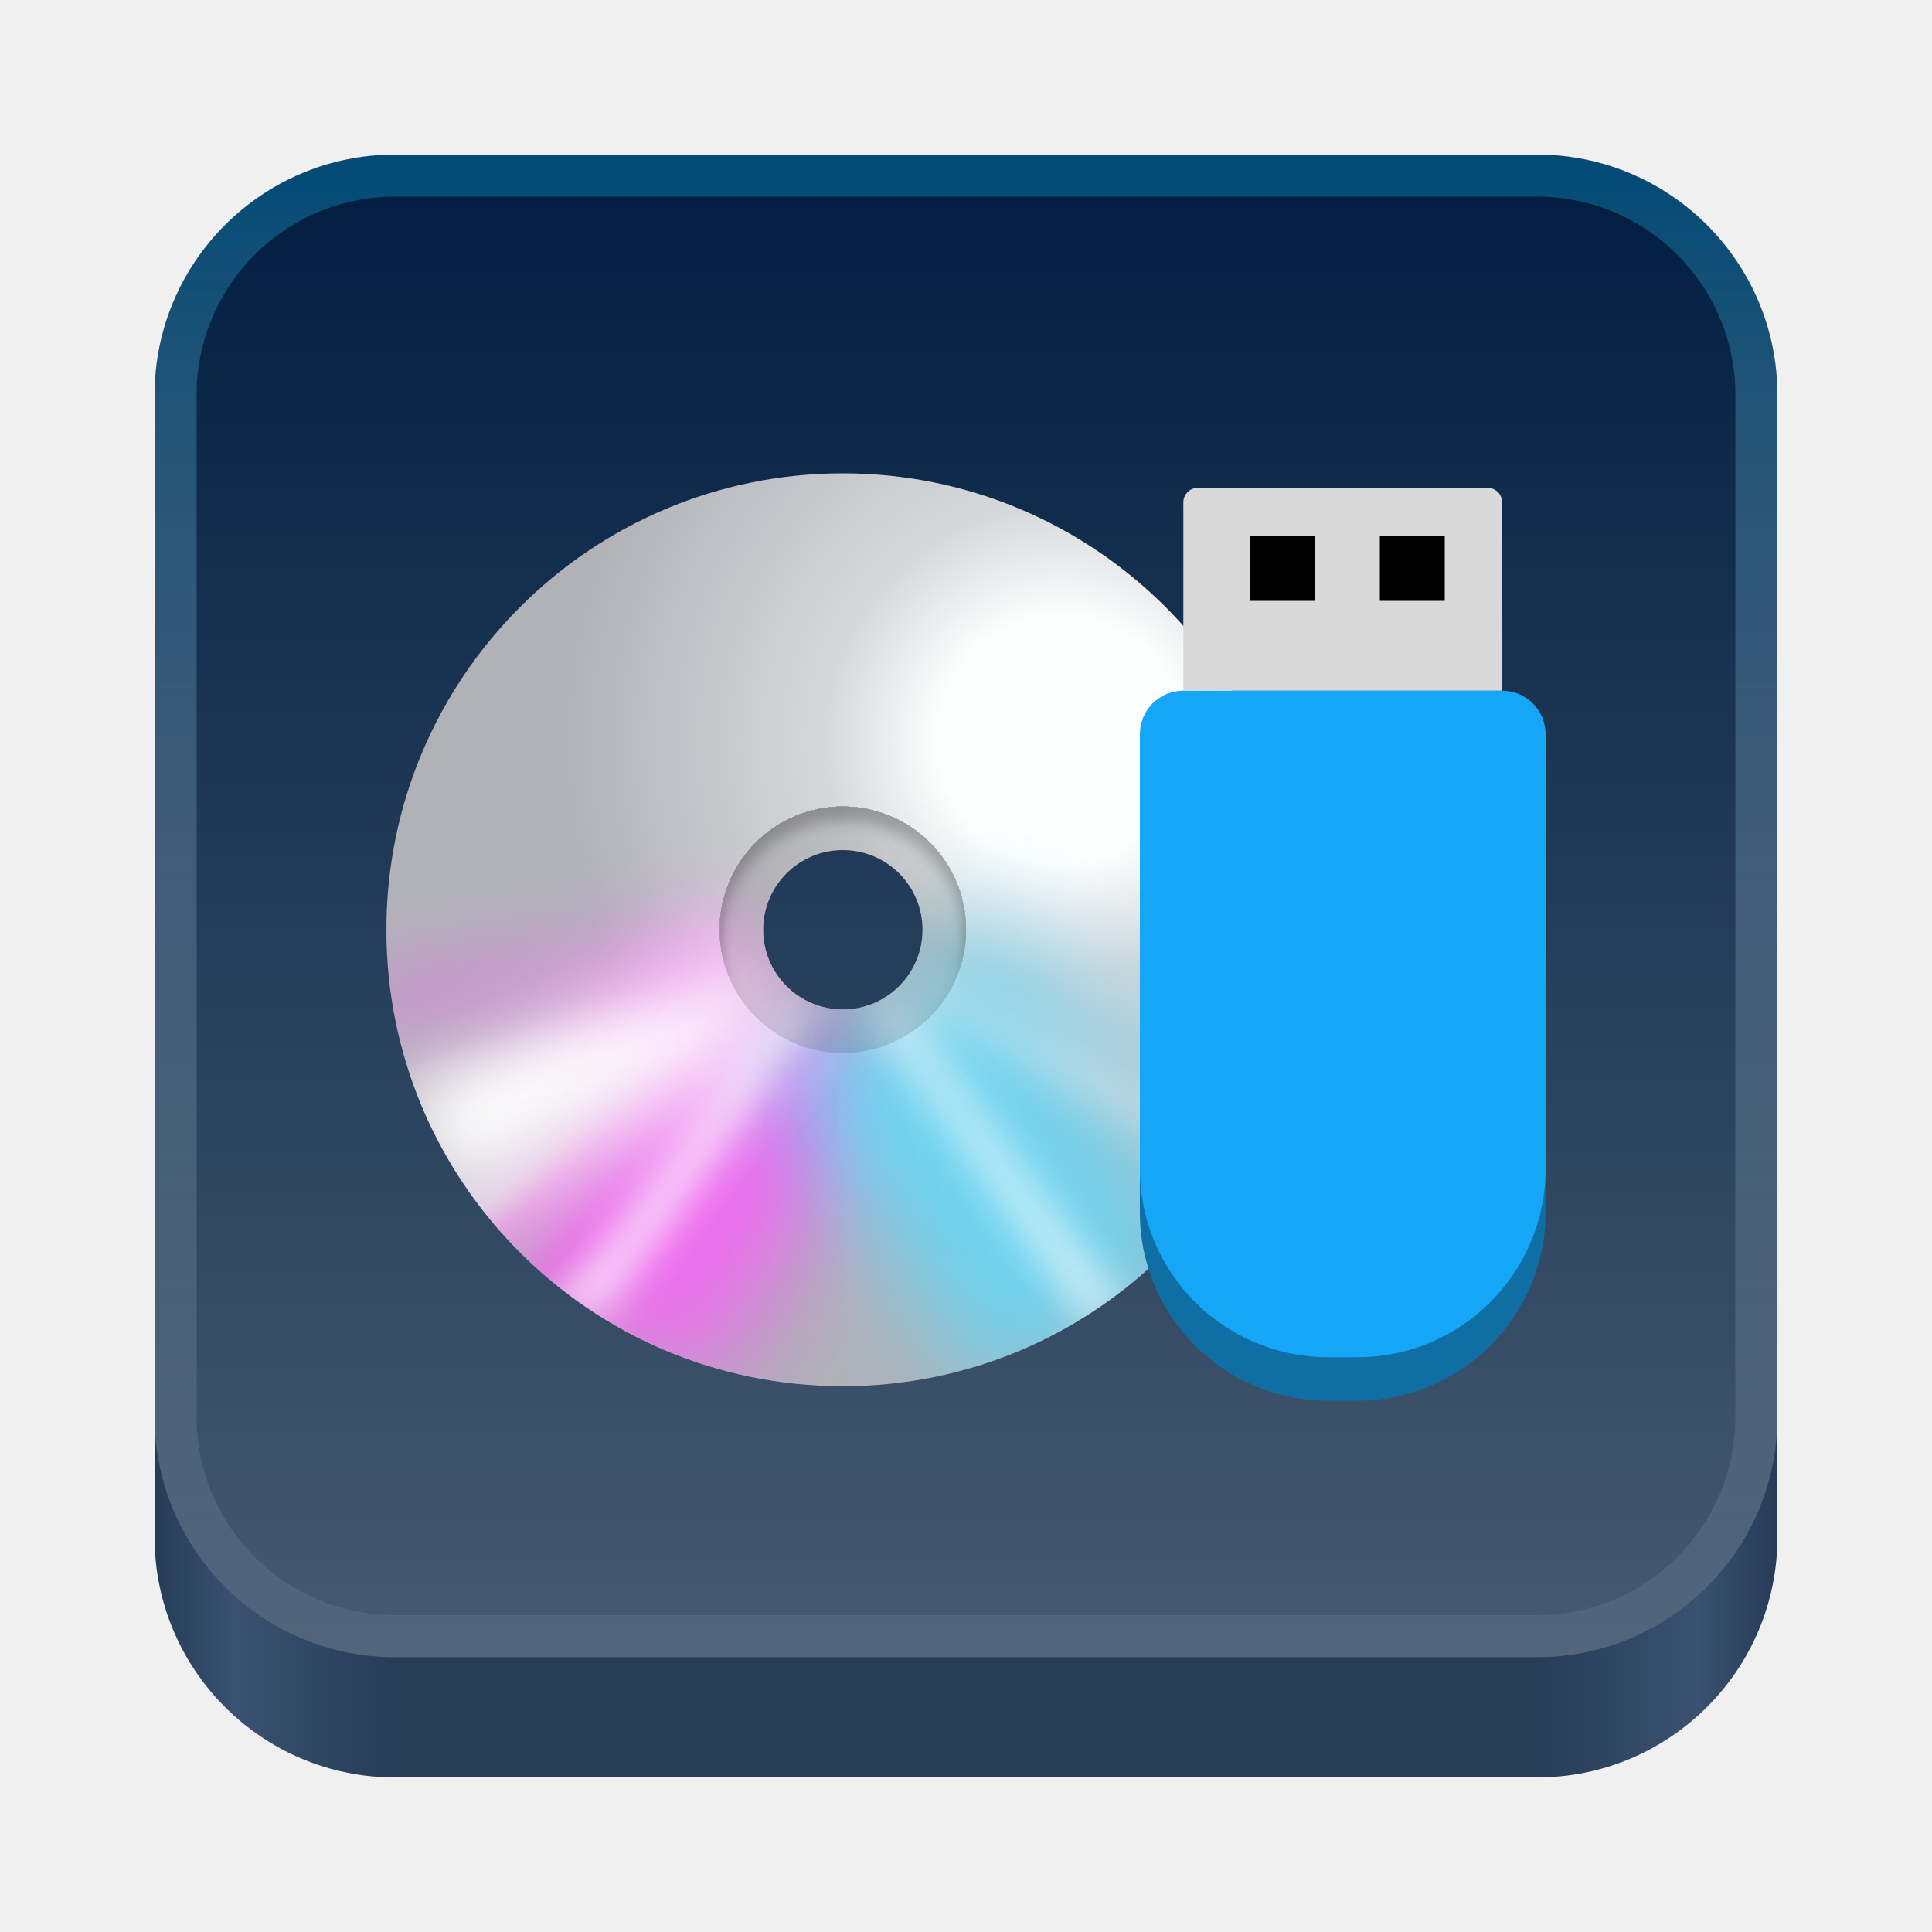
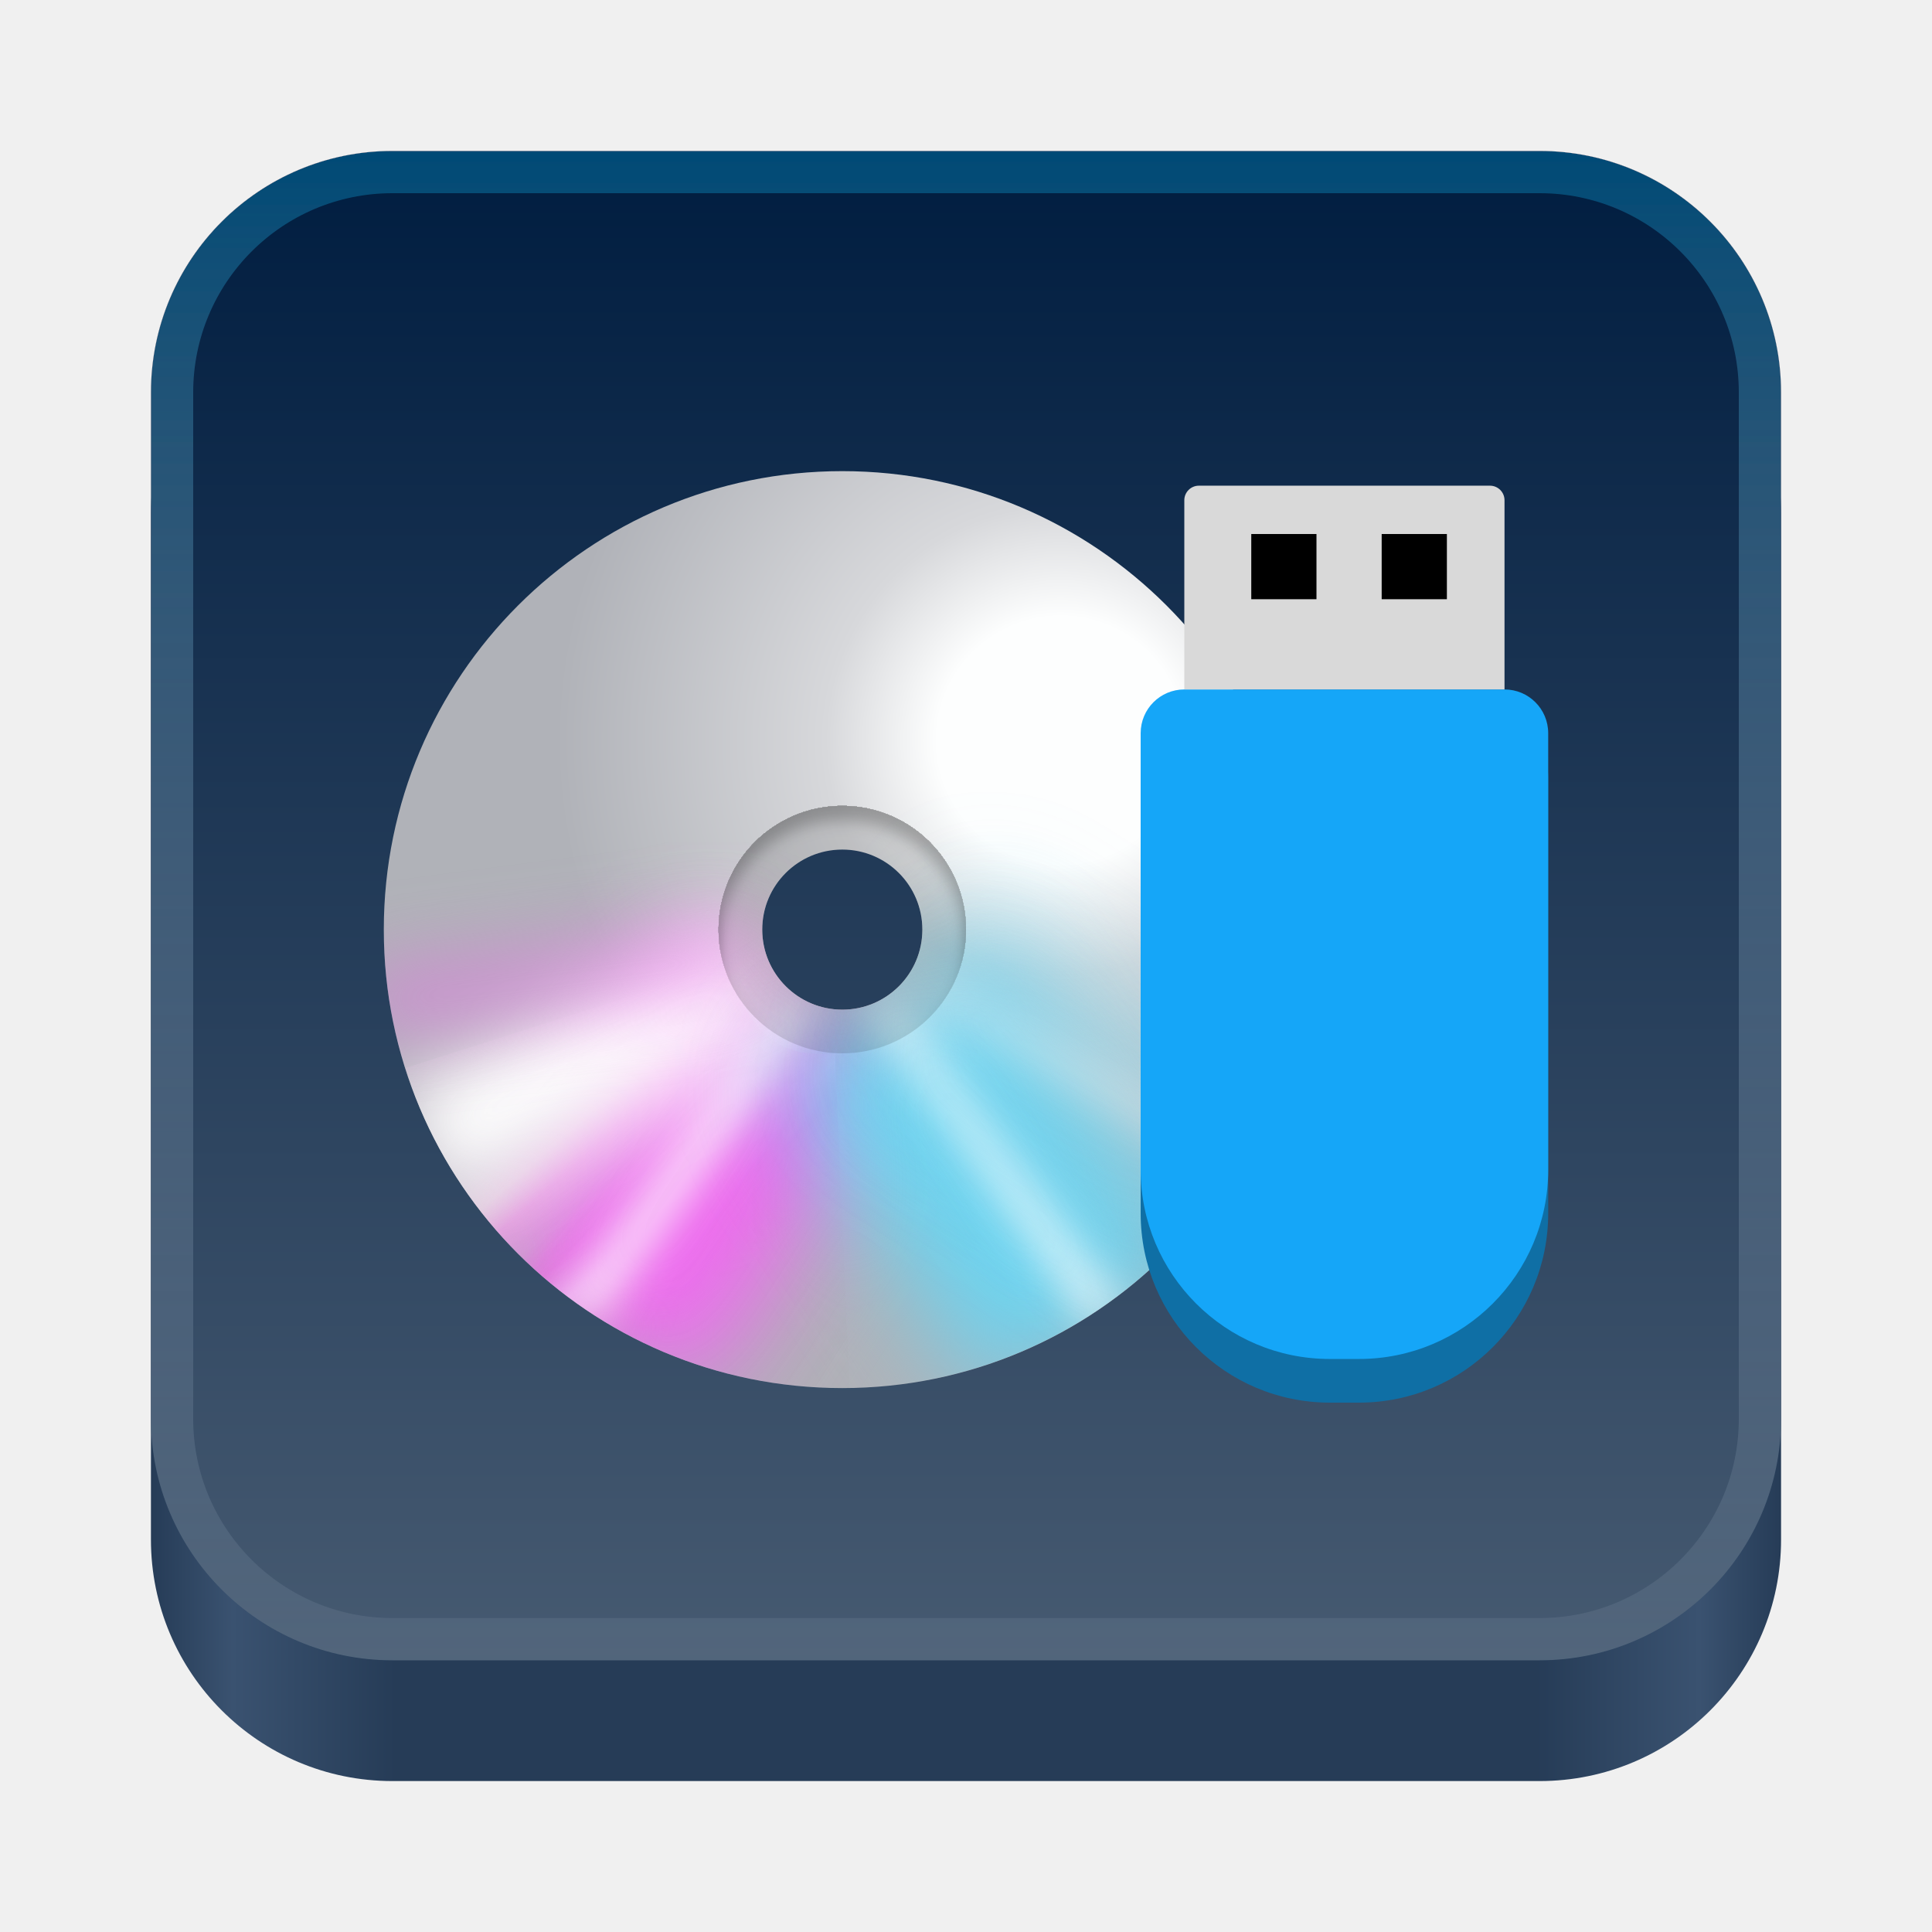
<svg xmlns="http://www.w3.org/2000/svg" width="64" height="64" viewBox="0 0 64 64" fill="none">
-   <rect x="5.12" y="9.102" width="53.76" height="49.778" rx="7.964" fill="url(#paint0_linear_2691_1025)" />
-   <rect x="5.12" y="5.12" width="53.76" height="49.778" rx="7.964" fill="url(#paint1_linear_2691_1025)" />
-   <rect x="5.817" y="5.817" width="52.366" height="48.384" rx="7.268" stroke="url(#paint2_linear_2691_1025)" stroke-width="1.394" style="mix-blend-mode:soft-light" />
-   <g clip-path="url(#clip0_2691_1025)">
-     <path fill-rule="evenodd" clip-rule="evenodd" d="M27.92 15.68C36.27 15.68 43.04 22.449 43.04 30.8C43.04 39.151 36.27 45.92 27.92 45.92C19.569 45.92 12.8 39.151 12.8 30.8C12.8 22.449 19.569 15.68 27.92 15.68ZM27.92 28.16C26.462 28.16 25.28 29.342 25.28 30.8C25.28 32.258 26.462 33.44 27.92 33.44C29.378 33.44 30.56 32.258 30.56 30.8C30.56 29.342 29.378 28.16 27.92 28.16Z" fill="url(#paint3_radial_2691_1025)" />
-     <mask id="mask0_2691_1025" style="mask-type:alpha" maskUnits="userSpaceOnUse" x="12" y="15" width="32" height="31">
-       <path fill-rule="evenodd" clip-rule="evenodd" d="M27.92 15.68C36.27 15.68 43.04 22.449 43.04 30.8C43.04 39.151 36.27 45.92 27.92 45.92C19.569 45.92 12.8 39.151 12.8 30.8C12.8 22.449 19.569 15.68 27.92 15.68ZM27.92 28.16C26.462 28.16 25.28 29.342 25.28 30.8C25.28 32.258 26.462 33.44 27.92 33.44C29.378 33.44 30.56 32.258 30.56 30.8C30.56 29.342 29.378 28.16 27.92 28.16Z" fill="url(#paint4_radial_2691_1025)" />
+   <rect x="5" y="9" width="54" height="50" rx="8" fill="url(#paint0_linear_2689_60599)" />
+   <rect x="5" y="5" width="54" height="50" rx="8" fill="url(#paint1_linear_2689_60599)" />
+   <rect x="5.7" y="5.7" width="52.6" height="48.6" rx="7.3" stroke="url(#paint2_linear_2689_60599)" stroke-width="1.4" style="mix-blend-mode:soft-light" />
+   <g clip-path="url(#clip0_2689_60599)">
+     <path fill-rule="evenodd" clip-rule="evenodd" d="M27.902 15.607C36.29 15.607 43.089 22.407 43.089 30.794C43.089 39.182 36.29 45.982 27.902 45.982C19.514 45.982 12.714 39.182 12.714 30.794C12.714 22.407 19.514 15.607 27.902 15.607ZM27.902 28.143C26.437 28.143 25.25 29.33 25.25 30.794C25.25 32.259 26.437 33.446 27.902 33.446C29.366 33.446 30.554 32.259 30.554 30.794C30.554 29.33 29.366 28.143 27.902 28.143Z" fill="url(#paint3_radial_2689_60599)" />
+     <mask id="mask0_2689_60599" style="mask-type:alpha" maskUnits="userSpaceOnUse" x="12" y="15" width="32" height="31">
+       <path fill-rule="evenodd" clip-rule="evenodd" d="M27.902 15.607C36.29 15.607 43.089 22.407 43.089 30.794C43.089 39.182 36.29 45.982 27.902 45.982C19.514 45.982 12.714 39.182 12.714 30.794C12.714 22.407 19.514 15.607 27.902 15.607ZM27.902 28.143C26.437 28.143 25.25 29.33 25.25 30.794C25.25 32.259 26.437 33.446 27.902 33.446C29.366 33.446 30.554 32.259 30.554 30.794C30.554 29.33 29.366 28.143 27.902 28.143Z" fill="url(#paint4_radial_2689_60599)" />
    </mask>
-     <g mask="url(#mask0_2691_1025)">
-       <path opacity="0.5" d="M24.08 32L13.52 35.36C15.632 42.464 21.44 45.92 28.16 45.92L27.68 34.88C25.568 35.072 24.8 33.92 24.08 32Z" fill="url(#paint5_linear_2691_1025)" />
-       <g filter="url(#filter0_f_2691_1025)">
-         <line x1="26.627" y1="33.47" x2="19.62" y2="44.383" stroke="#EE6DEF" stroke-width="8.16" />
+     <g mask="url(#mask0_2689_60599)">
+       <path opacity="0.5" d="M24.045 32L13.438 35.375C15.559 42.511 21.393 45.982 28.143 45.982L27.661 34.893C25.539 35.086 24.768 33.929 24.045 32Z" fill="url(#paint5_linear_2689_60599)" />
+       <g filter="url(#filter0_f_2689_60599)">
+         <line x1="26.603" y1="33.477" x2="19.564" y2="44.438" stroke="#EE6DEF" stroke-width="8.196" />
      </g>
-       <g filter="url(#filter1_f_2691_1025)">
-         <line x1="26.656" y1="33.139" x2="19.119" y2="43.627" stroke="white" stroke-width="0.96" />
+       <g filter="url(#filter1_f_2689_60599)">
+         <line x1="26.633" y1="33.144" x2="19.062" y2="43.679" stroke="white" stroke-width="0.964" />
      </g>
-       <g filter="url(#filter2_f_2691_1025)">
-         <line x1="24.803" y1="34.321" x2="14.025" y2="41.437" stroke="white" stroke-width="0.96" />
+       <g filter="url(#filter2_f_2689_60599)">
+         <line x1="24.77" y1="34.331" x2="13.944" y2="41.479" stroke="white" stroke-width="0.964" />
      </g>
-       <g filter="url(#filter3_f_2691_1025)">
-         <line x1="25.464" y1="31.994" x2="14.024" y2="37.988" stroke="white" stroke-width="3.84" />
+       <g filter="url(#filter3_f_2689_60599)">
+         <line x1="25.435" y1="31.994" x2="13.944" y2="38.015" stroke="white" stroke-width="3.857" />
      </g>
-       <g filter="url(#filter4_f_2691_1025)">
-         <line x1="24.866" y1="31.619" x2="12.057" y2="33.274" stroke="#EA70EB" stroke-opacity="0.5" stroke-width="2.4" />
+       <g filter="url(#filter4_f_2689_60599)">
+         <line x1="24.834" y1="31.617" x2="11.968" y2="33.279" stroke="#EA70EB" stroke-opacity="0.5" stroke-width="2.411" />
      </g>
-       <mask id="mask1_2691_1025" style="mask-type:alpha" maskUnits="userSpaceOnUse" x="12" y="15" width="32" height="31">
-         <path fill-rule="evenodd" clip-rule="evenodd" d="M27.92 15.68C19.57 15.68 12.8 22.449 12.8 30.8C12.8 39.151 19.57 45.92 27.92 45.92C36.271 45.92 43.04 39.151 43.04 30.8C43.04 22.449 36.271 15.68 27.92 15.68ZM27.92 28.16C29.378 28.16 30.56 29.342 30.56 30.8C30.56 32.258 29.378 33.44 27.92 33.44C26.462 33.44 25.28 32.258 25.28 30.8C25.28 29.342 26.462 28.16 27.92 28.16Z" fill="url(#paint6_radial_2691_1025)" />
+       <mask id="mask1_2689_60599" style="mask-type:alpha" maskUnits="userSpaceOnUse" x="12" y="15" width="32" height="31">
+         <path fill-rule="evenodd" clip-rule="evenodd" d="M27.902 15.607C19.514 15.607 12.714 22.407 12.714 30.794C12.714 39.182 19.514 45.982 27.902 45.982C36.29 45.982 43.09 39.182 43.09 30.794C43.09 22.407 36.29 15.607 27.902 15.607ZM27.902 28.143C29.366 28.143 30.554 29.33 30.554 30.794C30.554 32.259 29.366 33.446 27.902 33.446C26.438 33.446 25.25 32.259 25.25 30.794C25.25 29.33 26.438 28.143 27.902 28.143Z" fill="url(#paint6_radial_2689_60599)" />
      </mask>
-       <g mask="url(#mask1_2691_1025)">
-         <g filter="url(#filter5_f_2691_1025)">
-           <line y1="-4.08" x2="12.969" y2="-4.08" transform="matrix(0.540311 0.841465 0.841465 -0.540311 32.6466 31.2655)" stroke="#6DD3EF" stroke-width="8.16" />
+       <g mask="url(#mask1_2689_60599)">
+         <g filter="url(#filter5_f_2689_60599)">
+           <line y1="-4.098" x2="13.027" y2="-4.098" transform="matrix(0.540311 0.841465 0.841465 -0.540311 32.6497 31.2622)" stroke="#6DD3EF" stroke-width="8.196" />
        </g>
-         <g filter="url(#filter6_f_2691_1025)">
-           <line y1="-0.48" x2="12.915" y2="-0.48" transform="matrix(0.583556 0.812073 0.812073 -0.583556 29.5737 32.8586)" stroke="white" stroke-width="0.96" />
+         <g filter="url(#filter6_f_2689_60599)">
+           <line y1="-0.482" x2="12.973" y2="-0.482" transform="matrix(0.583556 0.812073 0.812073 -0.583556 29.563 32.8623)" stroke="white" stroke-width="0.964" />
        </g>
      </g>
      <g opacity="0.4">
-         <mask id="mask2_2691_1025" style="mask-type:alpha" maskUnits="userSpaceOnUse" x="12" y="15" width="32" height="31">
-           <path fill-rule="evenodd" clip-rule="evenodd" d="M21.537 17.093C13.967 20.618 10.688 29.613 14.213 37.183C17.739 44.753 26.733 48.032 34.303 44.507C41.873 40.981 45.152 31.987 41.627 24.417C38.102 16.847 29.107 13.568 21.537 17.093ZM26.806 28.407C28.128 27.791 29.698 28.364 30.313 29.686C30.929 31.007 30.356 32.578 29.035 33.193C27.713 33.809 26.142 33.236 25.527 31.914C24.912 30.593 25.484 29.022 26.806 28.407Z" fill="url(#paint7_radial_2691_1025)" />
+         <mask id="mask2_2689_60599" style="mask-type:alpha" maskUnits="userSpaceOnUse" x="12" y="15" width="32" height="31">
+           <path fill-rule="evenodd" clip-rule="evenodd" d="M21.491 17.027C13.887 20.568 10.593 29.602 14.134 37.206C17.675 44.81 26.71 48.103 34.313 44.562C41.917 41.022 45.211 31.987 41.67 24.383C38.129 16.779 29.095 13.486 21.491 17.027ZM26.783 28.391C28.11 27.772 29.688 28.348 30.306 29.675C30.924 31.003 30.349 32.58 29.022 33.199C27.694 33.817 26.116 33.242 25.498 31.914C24.88 30.586 25.455 29.009 26.783 28.391Z" fill="url(#paint7_radial_2689_60599)" />
        </mask>
-         <g mask="url(#mask2_2691_1025)">
-           <g opacity="0.9" filter="url(#filter7_f_2691_1025)">
-             <line y1="-4.08" x2="12.969" y2="-4.08" transform="matrix(0.845029 0.53472 0.53472 -0.845029 32.4016 29.2266)" stroke="#6DD3EF" stroke-opacity="0.9" stroke-width="8.16" />
+         <g mask="url(#mask2_2689_60599)">
+           <g opacity="0.9" filter="url(#filter7_f_2689_60599)">
+             <line y1="-4.098" x2="13.027" y2="-4.098" transform="matrix(0.845029 0.53472 0.53472 -0.845029 32.4036 29.2142)" stroke="#6DD3EF" stroke-opacity="0.9" stroke-width="8.196" />
          </g>
-           <g opacity="0.9" filter="url(#filter8_f_2691_1025)">
-             <line y1="-0.48" x2="12.915" y2="-0.48" transform="matrix(0.871824 0.48982 0.48982 -0.871824 30.2883 31.968)" stroke="white" stroke-width="0.96" />
+           <g opacity="0.9" filter="url(#filter8_f_2689_60599)">
+             <line y1="-0.482" x2="12.973" y2="-0.482" transform="matrix(0.871824 0.48982 0.48982 -0.871824 30.2806 31.9679)" stroke="white" stroke-width="0.964" />
          </g>
        </g>
      </g>
-       <g filter="url(#filter9_i_2691_1025)">
-         <path d="M27.92 26.72C30.173 26.72 32 28.547 32 30.8C32 33.053 30.173 34.88 27.92 34.88C25.667 34.88 23.84 33.053 23.84 30.8C23.84 28.547 25.667 26.72 27.92 26.72ZM27.92 29.051C26.954 29.051 26.171 29.834 26.171 30.8C26.171 31.766 26.954 32.548 27.92 32.548C28.886 32.548 29.668 31.766 29.668 30.8C29.668 29.834 28.886 29.051 27.92 29.051Z" fill="black" fill-opacity="0.12" />
+       <g filter="url(#filter9_i_2689_60599)">
+         <path d="M27.902 26.696C30.166 26.697 32 28.532 32 30.795C32 33.058 30.165 34.892 27.902 34.893C25.639 34.893 23.804 33.058 23.804 30.795C23.804 28.532 25.639 26.696 27.902 26.696ZM27.901 29.038C26.931 29.038 26.145 29.825 26.145 30.795C26.146 31.765 26.932 32.551 27.901 32.551C28.871 32.551 29.658 31.765 29.658 30.795C29.658 29.825 28.871 29.038 27.901 29.038Z" fill="black" fill-opacity="0.12" />
      </g>
    </g>
  </g>
-   <path d="M37.76 25.76C37.76 24.965 38.404 24.32 39.2 24.32H49.76C50.555 24.32 51.2 24.965 51.2 25.76V40.16C51.2 43.606 48.406 46.4 44.96 46.4H44C40.553 46.4 37.76 43.606 37.76 40.16V25.76Z" fill="#0F6FA5" />
-   <path d="M37.76 24.32C37.76 23.525 38.404 22.88 39.2 22.88H49.76C50.555 22.88 51.2 23.525 51.2 24.32V38.72C51.2 42.166 48.406 44.96 44.96 44.96H44C40.553 44.96 37.76 42.166 37.76 38.72V24.32Z" fill="#15A6F8" />
-   <path d="M39.2 16.64C39.2 16.375 39.415 16.16 39.68 16.16H49.28C49.545 16.16 49.76 16.375 49.76 16.64V22.88H39.2V16.64Z" fill="#D9D9D9" />
-   <path d="M41.408 17.754H43.558V19.904H41.408V17.754Z" fill="black" />
-   <path d="M45.709 17.754H47.859V19.904H45.709V17.754Z" fill="black" />
+   <path d="M37.786 25.732C37.786 24.933 38.433 24.286 39.232 24.286H49.839C50.638 24.286 51.286 24.933 51.286 25.732V40.196C51.286 43.658 48.479 46.464 45.018 46.464H44.053C40.592 46.464 37.786 43.658 37.786 40.196V25.732Z" fill="#0F6FA5" />
+   <path d="M37.786 24.286C37.786 23.487 38.433 22.839 39.232 22.839H49.839C50.638 22.839 51.286 23.487 51.286 24.286V38.75C51.286 42.212 48.479 45.018 45.018 45.018H44.053C40.592 45.018 37.786 42.212 37.786 38.75V24.286Z" fill="#15A6F8" />
+   <path d="M39.232 16.571C39.232 16.305 39.448 16.089 39.714 16.089H49.357C49.623 16.089 49.839 16.305 49.839 16.571V22.839H39.232V16.571Z" fill="#D9D9D9" />
+   <path d="M41.45 17.69H43.61V19.85H41.45V17.69Z" fill="black" />
+   <path d="M45.77 17.69H47.93V19.85H45.77V17.69Z" fill="black" />
  <defs>
-     <filter id="filter0_f_2691_1025" x="12.826" y="27.905" width="20.594" height="22.042" filterUnits="userSpaceOnUse" color-interpolation-filters="sRGB">
+     <filter id="filter0_f_2689_60599" x="12.741" y="27.887" width="20.685" height="22.14" filterUnits="userSpaceOnUse" color-interpolation-filters="sRGB">
      <feFlood flood-opacity="0" result="BackgroundImageFix" />
      <feBlend mode="normal" in="SourceGraphic" in2="BackgroundImageFix" result="shape" />
-       <feGaussianBlur stdDeviation="1.68" result="effect1_foregroundBlur_2691_1025" />
+       <feGaussianBlur stdDeviation="1.688" result="effect1_foregroundBlur_2689_60599" />
    </filter>
-     <filter id="filter1_f_2691_1025" x="17.29" y="31.419" width="11.197" height="13.928" filterUnits="userSpaceOnUse" color-interpolation-filters="sRGB">
+     <filter id="filter1_f_2689_60599" x="17.224" y="31.416" width="11.246" height="13.991" filterUnits="userSpaceOnUse" color-interpolation-filters="sRGB">
      <feFlood flood-opacity="0" result="BackgroundImageFix" />
      <feBlend mode="normal" in="SourceGraphic" in2="BackgroundImageFix" result="shape" />
-       <feGaussianBlur stdDeviation="0.72" result="effect1_foregroundBlur_2691_1025" />
+       <feGaussianBlur stdDeviation="0.723" result="effect1_foregroundBlur_2689_60599" />
    </filter>
-     <filter id="filter2_f_2691_1025" x="11.36" y="31.52" width="16.107" height="12.717" filterUnits="userSpaceOnUse" color-interpolation-filters="sRGB">
+     <filter id="filter2_f_2689_60599" x="11.268" y="31.518" width="16.179" height="12.774" filterUnits="userSpaceOnUse" color-interpolation-filters="sRGB">
      <feFlood flood-opacity="0" result="BackgroundImageFix" />
      <feBlend mode="normal" in="SourceGraphic" in2="BackgroundImageFix" result="shape" />
-       <feGaussianBlur stdDeviation="1.2" result="effect1_foregroundBlur_2691_1025" />
+       <feGaussianBlur stdDeviation="1.205" result="effect1_foregroundBlur_2689_60599" />
    </filter>
-     <filter id="filter3_f_2691_1025" x="10.733" y="27.894" width="18.023" height="14.195" filterUnits="userSpaceOnUse" color-interpolation-filters="sRGB">
+     <filter id="filter3_f_2689_60599" x="10.638" y="27.875" width="18.103" height="14.259" filterUnits="userSpaceOnUse" color-interpolation-filters="sRGB">
      <feFlood flood-opacity="0" result="BackgroundImageFix" />
      <feBlend mode="normal" in="SourceGraphic" in2="BackgroundImageFix" result="shape" />
-       <feGaussianBlur stdDeviation="1.2" result="effect1_foregroundBlur_2691_1025" />
+       <feGaussianBlur stdDeviation="1.205" result="effect1_foregroundBlur_2689_60599" />
    </filter>
-     <filter id="filter4_f_2691_1025" x="9.503" y="28.029" width="17.916" height="8.835" filterUnits="userSpaceOnUse" color-interpolation-filters="sRGB">
+     <filter id="filter4_f_2689_60599" x="9.403" y="28.011" width="17.997" height="8.874" filterUnits="userSpaceOnUse" color-interpolation-filters="sRGB">
      <feFlood flood-opacity="0" result="BackgroundImageFix" />
      <feBlend mode="normal" in="SourceGraphic" in2="BackgroundImageFix" result="shape" />
-       <feGaussianBlur stdDeviation="1.2" result="effect1_foregroundBlur_2691_1025" />
+       <feGaussianBlur stdDeviation="1.205" result="effect1_foregroundBlur_2689_60599" />
    </filter>
-     <filter id="filter5_f_2691_1025" x="22.42" y="27.905" width="20.594" height="22.042" filterUnits="userSpaceOnUse" color-interpolation-filters="sRGB">
+     <filter id="filter5_f_2689_60599" x="22.378" y="27.887" width="20.685" height="22.14" filterUnits="userSpaceOnUse" color-interpolation-filters="sRGB">
      <feFlood flood-opacity="0" result="BackgroundImageFix" />
      <feBlend mode="normal" in="SourceGraphic" in2="BackgroundImageFix" result="shape" />
-       <feGaussianBlur stdDeviation="1.68" result="effect1_foregroundBlur_2691_1025" />
+       <feGaussianBlur stdDeviation="1.688" result="effect1_foregroundBlur_2689_60599" />
    </filter>
-     <filter id="filter6_f_2691_1025" x="27.354" y="31.419" width="11.197" height="13.928" filterUnits="userSpaceOnUse" color-interpolation-filters="sRGB">
+     <filter id="filter6_f_2689_60599" x="27.334" y="31.416" width="11.246" height="13.991" filterUnits="userSpaceOnUse" color-interpolation-filters="sRGB">
      <feFlood flood-opacity="0" result="BackgroundImageFix" />
      <feBlend mode="normal" in="SourceGraphic" in2="BackgroundImageFix" result="shape" />
-       <feGaussianBlur stdDeviation="0.72" result="effect1_foregroundBlur_2691_1025" />
+       <feGaussianBlur stdDeviation="0.723" result="effect1_foregroundBlur_2689_60599" />
    </filter>
-     <filter id="filter7_f_2691_1025" x="24.678" y="25.867" width="22.042" height="20.55" filterUnits="userSpaceOnUse" color-interpolation-filters="sRGB">
+     <filter id="filter7_f_2689_60599" x="24.646" y="25.839" width="22.141" height="20.642" filterUnits="userSpaceOnUse" color-interpolation-filters="sRGB">
      <feFlood flood-opacity="0" result="BackgroundImageFix" />
      <feBlend mode="normal" in="SourceGraphic" in2="BackgroundImageFix" result="shape" />
-       <feGaussianBlur stdDeviation="1.68" result="effect1_foregroundBlur_2691_1025" />
+       <feGaussianBlur stdDeviation="1.688" result="effect1_foregroundBlur_2689_60599" />
    </filter>
-     <filter id="filter8_f_2691_1025" x="28.378" y="30.528" width="14.61" height="10.043" filterUnits="userSpaceOnUse" color-interpolation-filters="sRGB">
+     <filter id="filter8_f_2689_60599" x="28.362" y="30.521" width="14.675" height="10.088" filterUnits="userSpaceOnUse" color-interpolation-filters="sRGB">
      <feFlood flood-opacity="0" result="BackgroundImageFix" />
      <feBlend mode="normal" in="SourceGraphic" in2="BackgroundImageFix" result="shape" />
-       <feGaussianBlur stdDeviation="0.72" result="effect1_foregroundBlur_2691_1025" />
+       <feGaussianBlur stdDeviation="0.723" result="effect1_foregroundBlur_2689_60599" />
    </filter>
-     <filter id="filter9_i_2691_1025" x="23.84" y="26.72" width="8.16" height="8.64" filterUnits="userSpaceOnUse" color-interpolation-filters="sRGB">
+     <filter id="filter9_i_2689_60599" x="23.804" y="26.696" width="8.196" height="8.678" filterUnits="userSpaceOnUse" color-interpolation-filters="sRGB">
      <feFlood flood-opacity="0" result="BackgroundImageFix" />
      <feBlend mode="normal" in="SourceGraphic" in2="BackgroundImageFix" result="shape" />
      <feColorMatrix in="SourceAlpha" type="matrix" values="0 0 0 0 0 0 0 0 0 0 0 0 0 0 0 0 0 0 127 0" result="hardAlpha" />
-       <feOffset dy="0.48" />
-       <feGaussianBlur stdDeviation="0.24" />
+       <feOffset dy="0.482" />
+       <feGaussianBlur stdDeviation="0.241" />
      <feComposite in2="hardAlpha" operator="arithmetic" k2="-1" k3="1" />
      <feColorMatrix type="matrix" values="0 0 0 0 0 0 0 0 0 0 0 0 0 0 0 0 0 0 0.25 0" />
-       <feBlend mode="normal" in2="shape" result="effect1_innerShadow_2691_1025" />
+       <feBlend mode="normal" in2="shape" result="effect1_innerShadow_2689_60599" />
    </filter>
-     <linearGradient id="paint0_linear_2691_1025" x1="5.12" y1="58.88" x2="58.88" y2="58.88" gradientUnits="userSpaceOnUse">
+     <linearGradient id="paint0_linear_2689_60599" x1="5" y1="59" x2="59" y2="59" gradientUnits="userSpaceOnUse">
      <stop stop-color="#263C57" />
      <stop offset="0.05" stop-color="#3A5270" />
      <stop offset="0.15" stop-color="#263C57" />
      <stop offset="0.85" stop-color="#263C57" />
      <stop offset="0.95" stop-color="#3A5270" />
      <stop offset="1" stop-color="#263C57" />
    </linearGradient>
-     <linearGradient id="paint1_linear_2691_1025" x1="32" y1="5.12" x2="32" y2="54.898" gradientUnits="userSpaceOnUse">
+     <linearGradient id="paint1_linear_2689_60599" x1="32" y1="5" x2="32" y2="55" gradientUnits="userSpaceOnUse">
      <stop stop-color="#001D40" />
      <stop offset="1" stop-color="#465A71" />
    </linearGradient>
-     <linearGradient id="paint2_linear_2691_1025" x1="32" y1="1.138" x2="32" y2="60.871" gradientUnits="userSpaceOnUse">
+     <linearGradient id="paint2_linear_2689_60599" x1="32" y1="1" x2="32" y2="61" gradientUnits="userSpaceOnUse">
      <stop stop-color="white" stop-opacity="0.9" />
      <stop offset="1" stop-color="white" stop-opacity="0.1" />
    </linearGradient>
-     <radialGradient id="paint3_radial_2691_1025" cx="0" cy="0" r="1" gradientUnits="userSpaceOnUse" gradientTransform="translate(35.12 24.56) rotate(135) scale(16.6312)">
+     <radialGradient id="paint3_radial_2689_60599" cx="0" cy="0" r="1" gradientUnits="userSpaceOnUse" gradientTransform="translate(35.134 24.5267) rotate(135) scale(16.7054)">
      <stop offset="0.245" stop-color="#FDFEFE" />
      <stop offset="0.466" stop-color="#D7D8DB" />
      <stop offset="1" stop-color="#B0B2B8" />
    </radialGradient>
-     <radialGradient id="paint4_radial_2691_1025" cx="0" cy="0" r="1" gradientUnits="userSpaceOnUse" gradientTransform="translate(35.12 24.56) rotate(135) scale(16.6312)">
+     <radialGradient id="paint4_radial_2689_60599" cx="0" cy="0" r="1" gradientUnits="userSpaceOnUse" gradientTransform="translate(35.134 24.5267) rotate(135) scale(16.7054)">
      <stop offset="0.245" stop-color="#FDFEFE" />
      <stop offset="0.466" stop-color="#D7D8DB" />
      <stop offset="1" stop-color="#B0B2B8" />
    </radialGradient>
-     <linearGradient id="paint5_linear_2691_1025" x1="21.2" y1="33.92" x2="26.72" y2="40.16" gradientUnits="userSpaceOnUse">
+     <linearGradient id="paint5_linear_2689_60599" x1="21.152" y1="33.929" x2="26.697" y2="40.196" gradientUnits="userSpaceOnUse">
      <stop stop-color="#C2B8C8" stop-opacity="0.9" />
      <stop offset="0.136" stop-color="#DCBACA" />
      <stop offset="0.25" stop-color="#E058C7" />
      <stop offset="0.38" stop-color="#A5A5A5" />
      <stop offset="0.5" stop-color="#D160BC" />
      <stop offset="0.625" stop-color="white" />
      <stop offset="0.75" stop-color="#C267B1" />
      <stop offset="1" stop-color="#A5A5A5" stop-opacity="0.2" />
    </linearGradient>
-     <radialGradient id="paint6_radial_2691_1025" cx="0" cy="0" r="1" gradientUnits="userSpaceOnUse" gradientTransform="translate(20.7201 24.56) rotate(45) scale(16.6312)">
+     <radialGradient id="paint6_radial_2689_60599" cx="0" cy="0" r="1" gradientUnits="userSpaceOnUse" gradientTransform="translate(20.6699 24.5267) rotate(45) scale(16.7054)">
      <stop offset="0.245" stop-color="#FDFEFE" />
      <stop offset="0.466" stop-color="#D7D8DB" />
      <stop offset="1" stop-color="#B0B2B8" />
    </radialGradient>
-     <radialGradient id="paint7_radial_2691_1025" cx="0" cy="0" r="1" gradientUnits="userSpaceOnUse" gradientTransform="translate(18.759 28.1827) rotate(20.0298) scale(16.6312)">
+     <radialGradient id="paint7_radial_2689_60599" cx="0" cy="0" r="1" gradientUnits="userSpaceOnUse" gradientTransform="translate(18.7001 28.1656) rotate(20.0298) scale(16.7054)">
      <stop offset="0.245" stop-color="#FDFEFE" />
      <stop offset="0.466" stop-color="#D7D8DB" />
      <stop offset="1" stop-color="#B0B2B8" />
    </radialGradient>
-     <clipPath id="clip0_2691_1025">
-       <rect width="30.24" height="30.24" fill="white" transform="translate(12.8 15.68)" />
+     <clipPath id="clip0_2689_60599">
+       <rect width="30.375" height="30.375" fill="white" transform="translate(12.7144 15.6071)" />
    </clipPath>
  </defs>
</svg>
